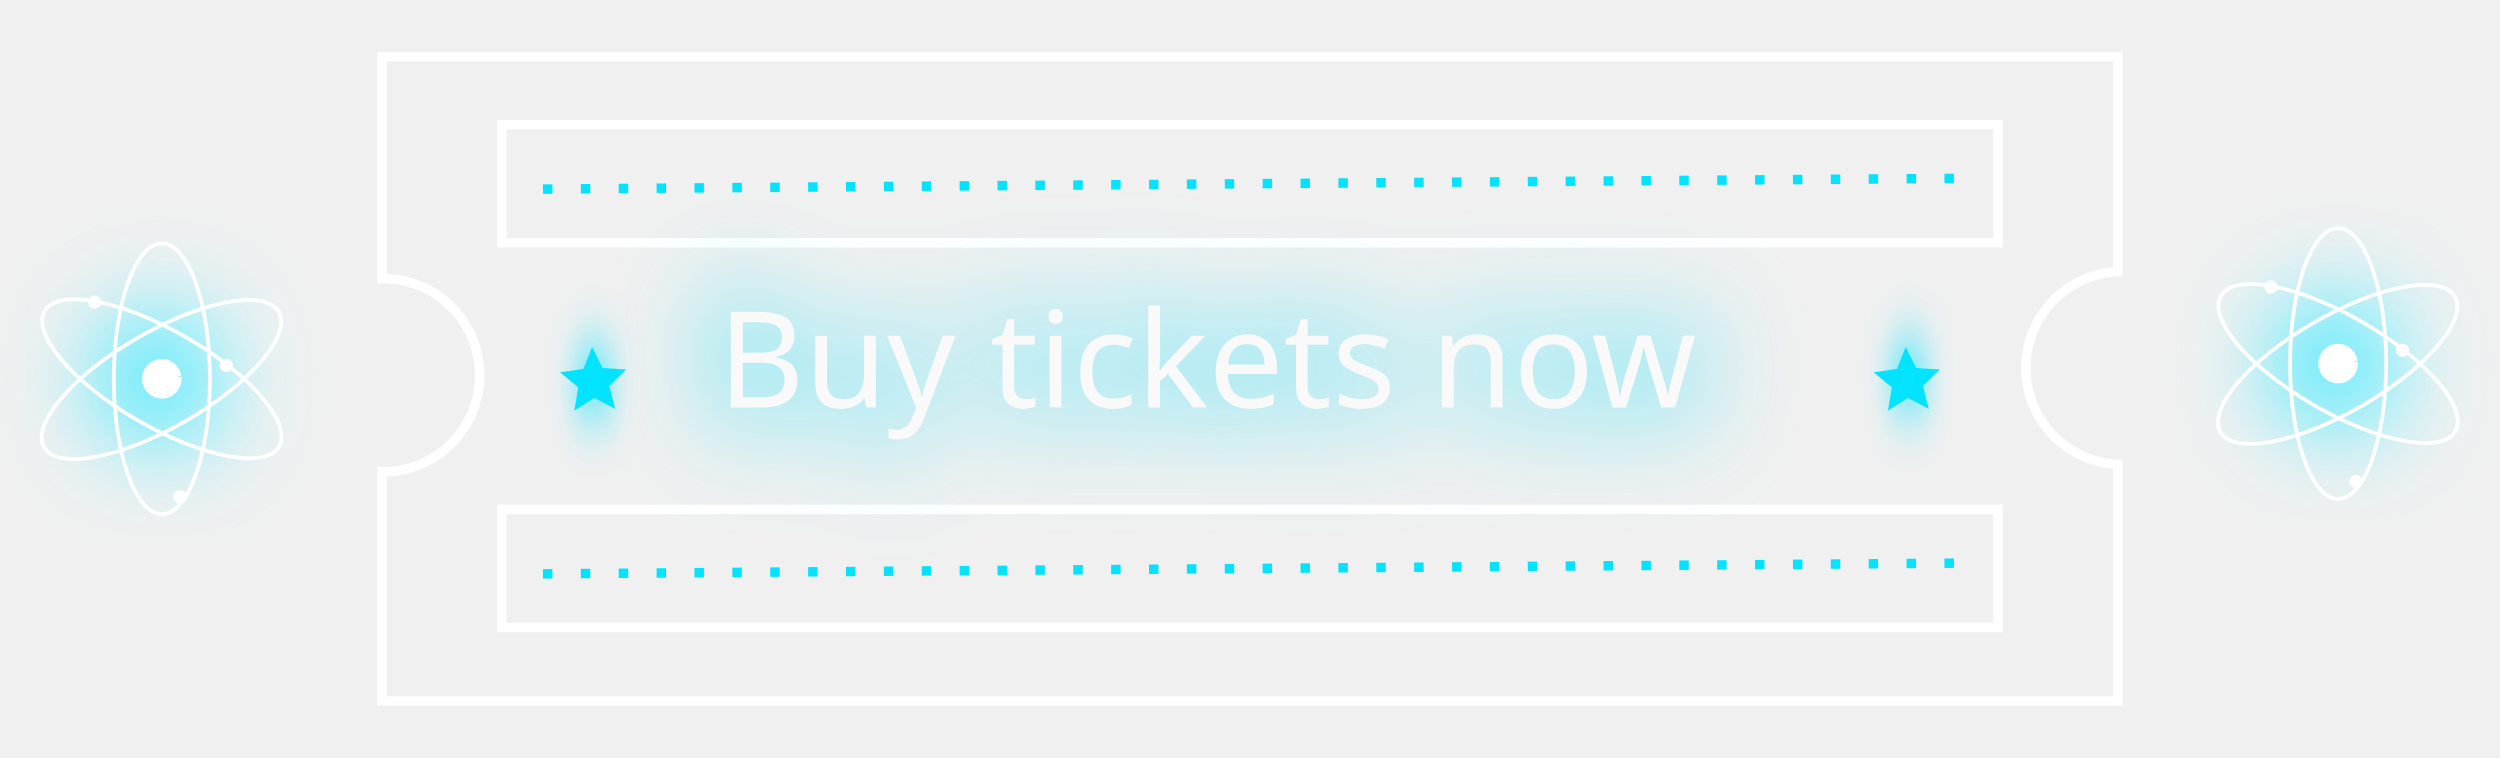
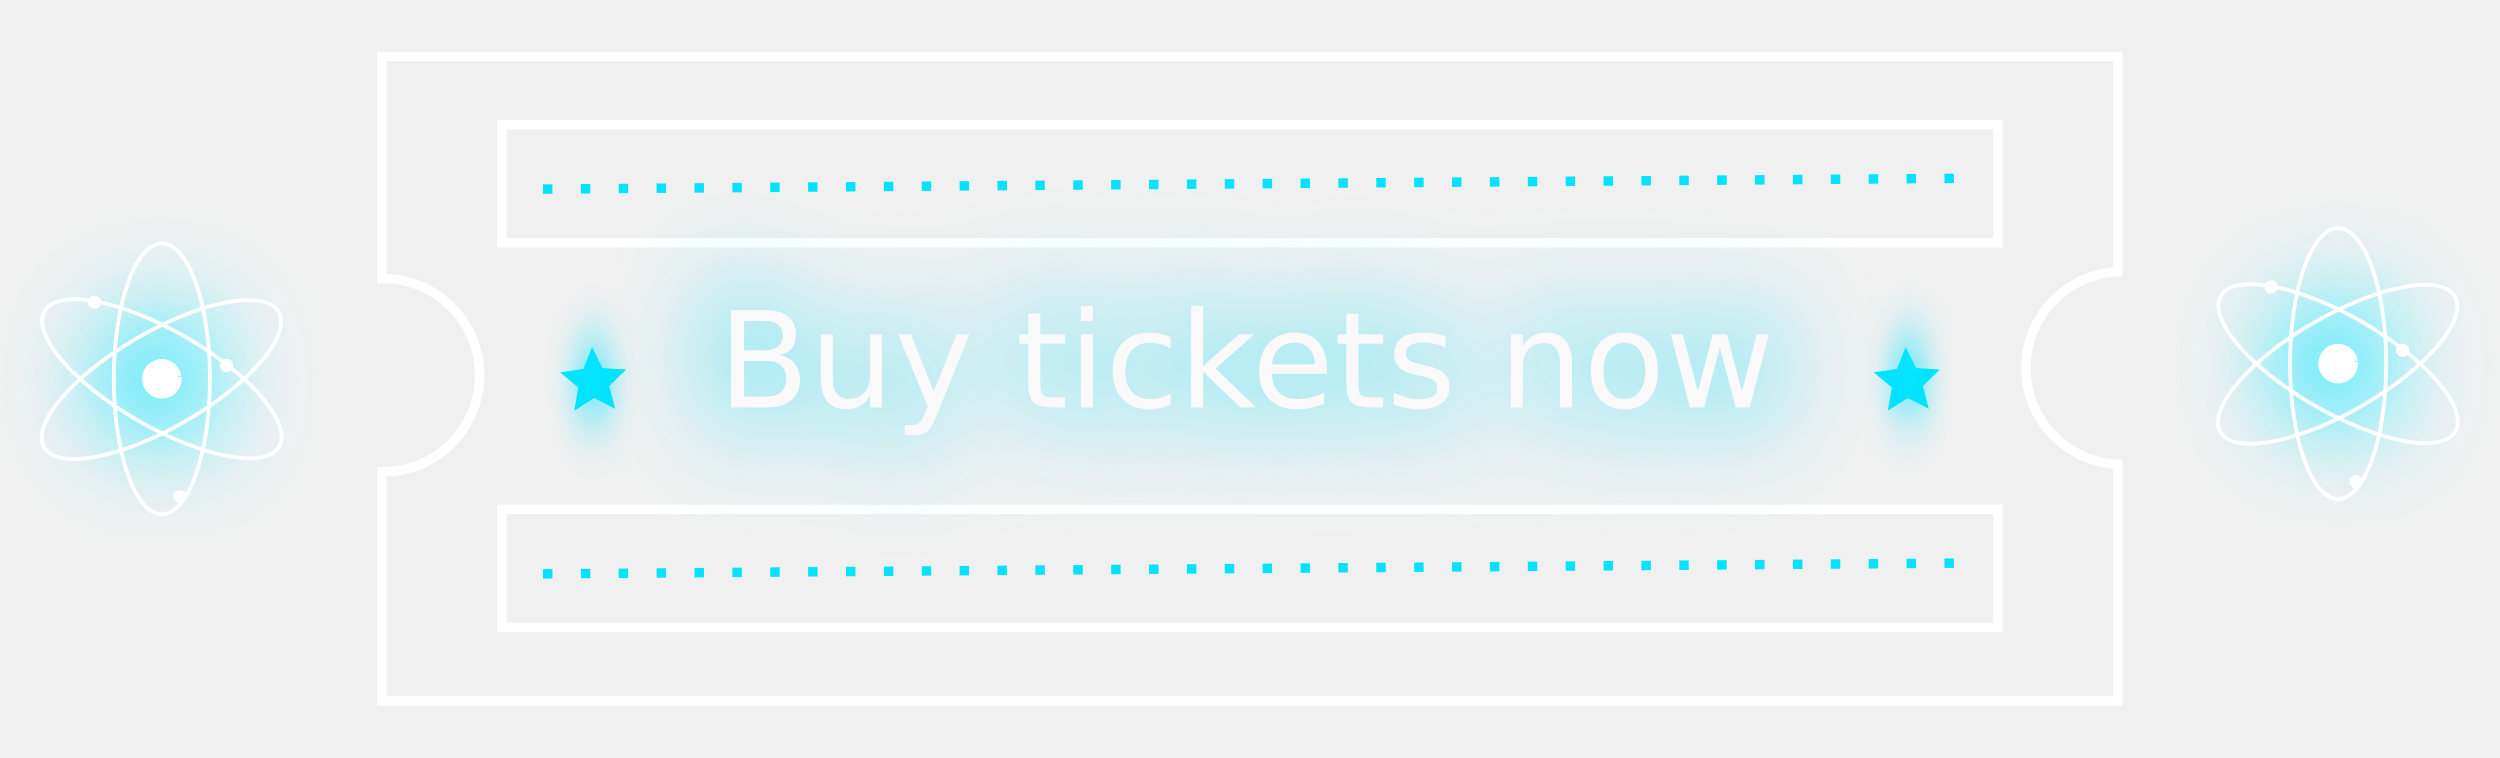
- <svg xmlns="http://www.w3.org/2000/svg" id="svg8" version="1.1" viewBox="0 0 132 40" height="40mm" width="132mm">
+ <svg xmlns="http://www.w3.org/2000/svg" width="132mm" height="40mm" viewBox="0 0 132 40" version="1.1" id="svg8">
  <defs id="defs2">
-     <filter height="2.875" y="-0.937" width="2.808" x="-0.904" id="filter1771" style="color-interpolation-filters:sRGB">
-       <feGaussianBlur id="feGaussianBlur1773" stdDeviation="1.314" />
+     <filter style="color-interpolation-filters:sRGB" id="filter1771" x="-0.904" width="2.808" y="-0.937" height="2.875">
+       <feGaussianBlur stdDeviation="1.314" id="feGaussianBlur1773" />
    </filter>
-     <filter height="2.875" y="-0.937" width="2.808" x="-0.904" id="filter1771-3" style="color-interpolation-filters:sRGB">
-       <feGaussianBlur id="feGaussianBlur1773-9" stdDeviation="1.314" />
+     <filter style="color-interpolation-filters:sRGB" id="filter1771-3" x="-0.904" width="2.808" y="-0.937" height="2.875">
+       <feGaussianBlur stdDeviation="1.314" id="feGaussianBlur1773-9" />
    </filter>
-     <filter height="2.795" y="-0.898" width="2.795" x="-0.898" id="filter2189" style="color-interpolation-filters:sRGB">
-       <feGaussianBlur id="feGaussianBlur2191" stdDeviation="2.605" />
+     <filter style="color-interpolation-filters:sRGB" id="filter2189" x="-0.898" width="2.795" y="-0.898" height="2.795">
+       <feGaussianBlur stdDeviation="2.605" id="feGaussianBlur2191" />
    </filter>
-     <filter height="2.795" y="-0.898" width="2.795" x="-0.898" id="filter2189-2" style="color-interpolation-filters:sRGB">
-       <feGaussianBlur id="feGaussianBlur2191-99" stdDeviation="2.605" />
+     <filter style="color-interpolation-filters:sRGB" id="filter2189-2" x="-0.898" width="2.795" y="-0.898" height="2.795">
+       <feGaussianBlur stdDeviation="2.605" id="feGaussianBlur2191-99" />
    </filter>
-     <filter height="2.612" y="-0.806" width="1.201" x="-0.1" id="filter2415" style="color-interpolation-filters:sRGB">
-       <feGaussianBlur id="feGaussianBlur2417" stdDeviation="2.555" />
+     <filter style="color-interpolation-filters:sRGB" id="filter2415" x="-0.1" width="1.201" y="-0.806" height="2.612">
+       <feGaussianBlur stdDeviation="2.555" id="feGaussianBlur2417" />
    </filter>
  </defs>
-   <g transform="translate(0,-257)" style="display:inline" id="layer1">
-     <g id="g2486">
-       <g id="g2442">
-         <path d="m 126.935,276.198 a 3.483,3.483 0 0 1 -3.258,3.475 3.483,3.483 0 0 1 -3.678,-3.027 3.483,3.483 0 0 1 2.784,-3.866 3.483,3.483 0 0 1 4.037,2.529 l -3.367,0.889 z" id="path1007-9-9" style="display:inline;opacity:1;fill:#03e3ff;fill-opacity:1;stroke:#ffffff;stroke-width:0.737;stroke-miterlimit:4;stroke-dasharray:none;stroke-dashoffset:0;stroke-opacity:1;filter:url(#filter2189)" />
-         <ellipse cx="123.453" cy="276.198" rx="2.539" ry="7.149" id="path984-1" style="opacity:1;fill:none;fill-opacity:1;stroke:#ffffff;stroke-width:0.2;stroke-miterlimit:4;stroke-dasharray:none;stroke-dashoffset:0;stroke-opacity:1" />
-         <ellipse transform="rotate(120)" cx="177.468" cy="-245.012" rx="2.539" ry="7.149" id="path984-3-9" style="display:inline;opacity:1;fill:none;fill-opacity:1;stroke:#ffffff;stroke-width:0.2;stroke-miterlimit:4;stroke-dasharray:none;stroke-dashoffset:0;stroke-opacity:1" />
-         <ellipse transform="rotate(60)" cx="300.944" cy="31.227" rx="2.539" ry="7.149" id="path984-7-0" style="display:inline;opacity:1;fill:none;fill-opacity:1;stroke:#ffffff;stroke-width:0.2;stroke-miterlimit:4;stroke-dasharray:none;stroke-dashoffset:0;stroke-opacity:1" />
-         <path d="m 124.397,276.198 a 0.945,0.945 0 0 1 -0.884,0.943 0.945,0.945 0 0 1 -0.998,-0.821 0.945,0.945 0 0 1 0.755,-1.049 0.945,0.945 0 0 1 1.095,0.686 l -0.914,0.241 z" id="path1007-9" style="opacity:1;fill:#ffffff;fill-opacity:1;stroke:#ffffff;stroke-width:0.2;stroke-miterlimit:4;stroke-dasharray:none;stroke-dashoffset:0;stroke-opacity:1" />
-         <path d="m 124.659,282.429 a 0.251,0.251 0 0 1 -0.234,0.25 0.251,0.251 0 0 1 -0.265,-0.218 0.251,0.251 0 0 1 0.2,-0.278 0.251,0.251 0 0 1 0.29,0.182 l -0.242,0.064 z" id="path1009-88" style="opacity:1;fill:#ffffff;fill-opacity:1;stroke:#ffffff;stroke-width:0.2;stroke-miterlimit:4;stroke-dasharray:none;stroke-dashoffset:0;stroke-opacity:1" />
-         <path d="m 127.107,275.496 a 0.251,0.251 0 0 1 -0.234,0.25 0.251,0.251 0 0 1 -0.265,-0.218 0.251,0.251 0 0 1 0.2,-0.278 0.251,0.251 0 0 1 0.29,0.182 l -0.242,0.064 z" id="path1009-8-5" style="display:inline;opacity:1;fill:#ffffff;fill-opacity:1;stroke:#ffffff;stroke-width:0.2;stroke-miterlimit:4;stroke-dasharray:none;stroke-dashoffset:0;stroke-opacity:1" />
+   <g id="g1582">
+     <g id="g1505">
+       <path d="m 126.935,19.198 a 3.483,3.483 0 0 1 -3.258,3.475 3.483,3.483 0 0 1 -3.678,-3.027 3.483,3.483 0 0 1 2.784,-3.866 3.483,3.483 0 0 1 4.037,2.529 l -3.367,0.889 z" id="path1007-9-9" style="display:inline;opacity:1;fill:#03e3ff;fill-opacity:1;stroke:#ffffff;stroke-width:0.737;stroke-miterlimit:4;stroke-dasharray:none;stroke-dashoffset:0;stroke-opacity:1;filter:url(#filter2189)" />
+       <ellipse cx="123.453" cy="19.198" rx="2.539" ry="7.149" id="path984-1" style="opacity:1;fill:none;fill-opacity:1;stroke:#ffffff;stroke-width:0.2;stroke-miterlimit:4;stroke-dasharray:none;stroke-dashoffset:0;stroke-opacity:1" />
+       <ellipse transform="rotate(120)" cx="-45.1" cy="-116.512" rx="2.539" ry="7.149" id="path984-3-9" style="display:inline;opacity:1;fill:none;fill-opacity:1;stroke:#ffffff;stroke-width:0.2;stroke-miterlimit:4;stroke-dasharray:none;stroke-dashoffset:0;stroke-opacity:1" />
+       <ellipse transform="rotate(60)" cx="78.376" cy="-97.273" rx="2.539" ry="7.149" id="path984-7-0" style="display:inline;opacity:1;fill:none;fill-opacity:1;stroke:#ffffff;stroke-width:0.2;stroke-miterlimit:4;stroke-dasharray:none;stroke-dashoffset:0;stroke-opacity:1" />
+       <path d="m 124.397,19.198 a 0.945,0.945 0 0 1 -0.884,0.943 0.945,0.945 0 0 1 -0.998,-0.821 0.945,0.945 0 0 1 0.755,-1.049 0.945,0.945 0 0 1 1.095,0.686 l -0.914,0.241 z" id="path1007-9" style="opacity:1;fill:#ffffff;fill-opacity:1;stroke:#ffffff;stroke-width:0.2;stroke-miterlimit:4;stroke-dasharray:none;stroke-dashoffset:0;stroke-opacity:1" />
+       <path d="m 124.659,25.429 a 0.251,0.251 0 0 1 -0.234,0.25 0.251,0.251 0 0 1 -0.265,-0.218 0.251,0.251 0 0 1 0.2,-0.278 0.251,0.251 0 0 1 0.29,0.182 l -0.242,0.064 z" id="path1009-88" style="opacity:1;fill:#ffffff;fill-opacity:1;stroke:#ffffff;stroke-width:0.2;stroke-miterlimit:4;stroke-dasharray:none;stroke-dashoffset:0;stroke-opacity:1" />
+       <path d="m 127.107,18.496 a 0.251,0.251 0 0 1 -0.234,0.25 0.251,0.251 0 0 1 -0.265,-0.218 0.251,0.251 0 0 1 0.2,-0.278 0.251,0.251 0 0 1 0.29,0.182 l -0.242,0.064 z" id="path1009-8-5" style="display:inline;opacity:1;fill:#ffffff;fill-opacity:1;stroke:#ffffff;stroke-width:0.2;stroke-miterlimit:4;stroke-dasharray:none;stroke-dashoffset:0;stroke-opacity:1" />
+       <path d="m 120.158,15.156 a 0.251,0.251 0 0 1 -0.234,0.25 0.251,0.251 0 0 1 -0.265,-0.218 0.251,0.251 0 0 1 0.2,-0.278 0.251,0.251 0 0 1 0.29,0.182 l -0.242,0.064 z" id="path1009-7-8" style="display:inline;opacity:1;fill:#ffffff;fill-opacity:1;stroke:#ffffff;stroke-width:0.2;stroke-miterlimit:4;stroke-dasharray:none;stroke-dashoffset:0;stroke-opacity:1" />
+     </g>
+     <g id="g1495">
+       <rect y="6.582" x="26.495" height="6.237" width="78.997" id="rect840" style="opacity:1;fill:none;fill-opacity:0.32;stroke:#ffffff;stroke-width:0.5;stroke-miterlimit:4;stroke-dasharray:none;stroke-opacity:1" />
+       <path id="rect838" d="m 20.165,2.991 v 11.719 a 5.103,5.103 0 0 1 0.056,-0.002 5.103,5.103 0 0 1 5.103,5.103 5.103,5.103 0 0 1 -5.103,5.103 5.103,5.103 0 0 1 -0.056,-0.003 V 37.009 H 111.824 V 24.523 a 5.103,5.103 0 0 1 -4.857,-5.09 5.103,5.103 0 0 1 4.857,-5.094 V 2.991 Z" style="opacity:1;fill:none;fill-opacity:0.32;stroke:#ffffff;stroke-width:0.5;stroke-miterlimit:4;stroke-dasharray:none;stroke-opacity:1" />
+       <rect y="26.898" x="26.495" height="6.237" width="78.997" id="rect840-9" style="display:inline;opacity:1;fill:none;fill-opacity:0.32;stroke:#ffffff;stroke-width:0.5;stroke-miterlimit:4;stroke-dasharray:none;stroke-opacity:1" />
+       <path id="path948" d="M 28.669,30.3 103.319,29.733" style="fill:none;fill-rule:evenodd;stroke:#03e3ff;stroke-width:0.5;stroke-linecap:butt;stroke-linejoin:miter;stroke-miterlimit:4;stroke-dasharray:0.5, 1.5;stroke-dashoffset:0;stroke-opacity:1" />
+       <path id="path948-9" d="M 28.669,9.984 103.319,9.417" style="display:inline;fill:none;fill-rule:evenodd;stroke:#03e3ff;stroke-width:0.5;stroke-linecap:butt;stroke-linejoin:miter;stroke-miterlimit:4;stroke-dasharray:0.5, 1.5;stroke-dashoffset:0;stroke-opacity:1" />
+       <g id="text859-3" style="font-style:normal;font-weight:normal;font-size:11.796px;line-height:7.373px;font-family:sans-serif;letter-spacing:0px;word-spacing:0px;display:inline;fill:#03e2ff;fill-opacity:1;stroke:none;stroke-width:0.295px;stroke-linecap:butt;stroke-linejoin:miter;stroke-opacity:1;filter:url(#filter2415)" transform="matrix(0.9321755,0,0,1.072759,-1.3575409e-6,-257)" aria-label="Buy tickets now">
+         <path id="path1431" style="font-style:normal;font-variant:normal;font-weight:normal;font-stretch:normal;font-size:7.864px;font-family:sans-serif;-inkscape-font-specification:'sans-serif, Normal';font-variant-ligatures:normal;font-variant-caps:normal;font-variant-numeric:normal;font-feature-settings:normal;text-align:start;writing-mode:lr-tb;text-anchor:start;fill:#03e2ff;fill-opacity:1;stroke-width:0.295px" d="m 41.028,257.239 v 2.1 h 1.244 q 0.626,0 0.925,-0.257 0.303,-0.261 0.303,-0.795 0,-0.538 -0.303,-0.791 -0.3,-0.257 -0.925,-0.257 z m 0,-2.358 v 1.728 h 1.148 q 0.568,0 0.845,-0.211 0.28,-0.215 0.28,-0.653 0,-0.434 -0.28,-0.649 -0.276,-0.215 -0.845,-0.215 z m -0.776,-0.637 h 1.981 q 0.887,0 1.367,0.369 0.48,0.369 0.48,1.048 0,0.526 -0.246,0.837 -0.246,0.311 -0.722,0.388 0.572,0.123 0.887,0.515 0.319,0.388 0.319,0.972 0,0.768 -0.522,1.187 -0.522,0.419 -1.486,0.419 h -2.058 z" />
+         <path id="path1433" style="font-style:normal;font-variant:normal;font-weight:normal;font-stretch:normal;font-size:7.864px;font-family:sans-serif;-inkscape-font-specification:'sans-serif, Normal';font-variant-ligatures:normal;font-variant-caps:normal;font-variant-numeric:normal;font-feature-settings:normal;text-align:start;writing-mode:lr-tb;text-anchor:start;fill:#03e2ff;fill-opacity:1;stroke-width:0.295px" d="m 45.54,258.28 v -2.603 h 0.707 v 2.577 q 0,0.611 0.238,0.918 0.238,0.303 0.714,0.303 0.572,0 0.902,-0.365 0.334,-0.365 0.334,-0.995 v -2.438 h 0.707 v 4.301 h -0.707 v -0.66 q -0.257,0.392 -0.599,0.584 -0.338,0.188 -0.787,0.188 -0.741,0 -1.125,-0.461 -0.384,-0.461 -0.384,-1.348 z m 1.778,-2.707 z" />
+         <path id="path1435" style="font-style:normal;font-variant:normal;font-weight:normal;font-stretch:normal;font-size:7.864px;font-family:sans-serif;-inkscape-font-specification:'sans-serif, Normal';font-variant-ligatures:normal;font-variant-caps:normal;font-variant-numeric:normal;font-feature-settings:normal;text-align:start;writing-mode:lr-tb;text-anchor:start;fill:#03e2ff;fill-opacity:1;stroke-width:0.295px" d="m 52.395,260.376 q -0.3,0.768 -0.584,1.002 -0.284,0.234 -0.76,0.234 H 50.486 v -0.591 h 0.415 q 0.292,0 0.453,-0.138 0.161,-0.138 0.357,-0.653 l 0.127,-0.323 -1.739,-4.232 h 0.749 l 1.344,3.364 1.344,-3.364 h 0.749 z" />
+         <path id="path1437" style="font-style:normal;font-variant:normal;font-weight:normal;font-stretch:normal;font-size:7.864px;font-family:sans-serif;-inkscape-font-specification:'sans-serif, Normal';font-variant-ligatures:normal;font-variant-caps:normal;font-variant-numeric:normal;font-feature-settings:normal;text-align:start;writing-mode:lr-tb;text-anchor:start;fill:#03e2ff;fill-opacity:1;stroke-width:0.295px" d="m 58.462,254.455 v 1.221 h 1.455 v 0.549 h -1.455 v 2.335 q 0,0.526 0.142,0.676 0.146,0.15 0.588,0.15 h 0.726 v 0.591 h -0.726 q -0.818,0 -1.129,-0.303 -0.311,-0.307 -0.311,-1.114 v -2.335 h -0.518 v -0.549 h 0.518 v -1.221 z" />
+         <path id="path1439" style="font-style:normal;font-variant:normal;font-weight:normal;font-stretch:normal;font-size:7.864px;font-family:sans-serif;-inkscape-font-specification:'sans-serif, Normal';font-variant-ligatures:normal;font-variant-caps:normal;font-variant-numeric:normal;font-feature-settings:normal;text-align:start;writing-mode:lr-tb;text-anchor:start;fill:#03e2ff;fill-opacity:1;stroke-width:0.295px" d="m 60.85,255.676 h 0.707 v 4.301 h -0.707 z m 0,-1.674 h 0.707 v 0.895 h -0.707 z" />
+         <path id="path1441" style="font-style:normal;font-variant:normal;font-weight:normal;font-stretch:normal;font-size:7.864px;font-family:sans-serif;-inkscape-font-specification:'sans-serif, Normal';font-variant-ligatures:normal;font-variant-caps:normal;font-variant-numeric:normal;font-feature-settings:normal;text-align:start;writing-mode:lr-tb;text-anchor:start;fill:#03e2ff;fill-opacity:1;stroke-width:0.295px" d="m 66.126,255.841 v 0.66 q -0.3,-0.165 -0.603,-0.246 -0.3,-0.085 -0.607,-0.085 -0.687,0 -1.068,0.438 -0.38,0.434 -0.38,1.221 0,0.787 0.38,1.225 0.38,0.434 1.068,0.434 0.307,0 0.607,-0.081 0.303,-0.085 0.603,-0.25 v 0.653 q -0.296,0.138 -0.614,0.207 -0.315,0.069 -0.672,0.069 -0.972,0 -1.544,-0.611 -0.572,-0.611 -0.572,-1.647 0,-1.052 0.576,-1.655 0.58,-0.603 1.586,-0.603 0.326,0 0.637,0.069 0.311,0.065 0.603,0.2 z" />
+         <path id="path1443" style="font-style:normal;font-variant:normal;font-weight:normal;font-stretch:normal;font-size:7.864px;font-family:sans-serif;-inkscape-font-specification:'sans-serif, Normal';font-variant-ligatures:normal;font-variant-caps:normal;font-variant-numeric:normal;font-feature-settings:normal;text-align:start;writing-mode:lr-tb;text-anchor:start;fill:#03e2ff;fill-opacity:1;stroke-width:0.295px" d="m 67.336,254.002 h 0.71 v 3.529 l 2.108,-1.855 h 0.902 l -2.281,2.012 2.377,2.289 h -0.922 l -2.185,-2.1 v 2.1 h -0.71 z" />
+         <path id="path1445" style="font-style:normal;font-variant:normal;font-weight:normal;font-stretch:normal;font-size:7.864px;font-family:sans-serif;-inkscape-font-specification:'sans-serif, Normal';font-variant-ligatures:normal;font-variant-caps:normal;font-variant-numeric:normal;font-feature-settings:normal;text-align:start;writing-mode:lr-tb;text-anchor:start;fill:#03e2ff;fill-opacity:1;stroke-width:0.295px" d="m 75.327,257.65 v 0.346 h -3.249 q 0.046,0.73 0.438,1.114 0.396,0.38 1.098,0.38 0.407,0 0.787,-0.1 0.384,-0.1 0.76,-0.3 v 0.668 q -0.38,0.161 -0.78,0.246 -0.399,0.085 -0.81,0.085 -1.029,0 -1.632,-0.599 -0.599,-0.599 -0.599,-1.62 0,-1.056 0.568,-1.674 0.572,-0.622 1.54,-0.622 0.868,0 1.371,0.561 0.507,0.557 0.507,1.517 z m -0.707,-0.207 q -0.008,-0.58 -0.326,-0.925 -0.315,-0.346 -0.837,-0.346 -0.591,0 -0.948,0.334 -0.353,0.334 -0.407,0.941 z" />
+         <path id="path1447" style="font-style:normal;font-variant:normal;font-weight:normal;font-stretch:normal;font-size:7.864px;font-family:sans-serif;-inkscape-font-specification:'sans-serif, Normal';font-variant-ligatures:normal;font-variant-caps:normal;font-variant-numeric:normal;font-feature-settings:normal;text-align:start;writing-mode:lr-tb;text-anchor:start;fill:#03e2ff;fill-opacity:1;stroke-width:0.295px" d="m 77.185,254.455 v 1.221 h 1.455 v 0.549 h -1.455 v 2.335 q 0,0.526 0.142,0.676 0.146,0.15 0.588,0.15 h 0.726 v 0.591 h -0.726 q -0.818,0 -1.129,-0.303 -0.311,-0.307 -0.311,-1.114 v -2.335 h -0.518 v -0.549 h 0.518 v -1.221 z" />
+         <path id="path1449" style="font-style:normal;font-variant:normal;font-weight:normal;font-stretch:normal;font-size:7.864px;font-family:sans-serif;-inkscape-font-specification:'sans-serif, Normal';font-variant-ligatures:normal;font-variant-caps:normal;font-variant-numeric:normal;font-feature-settings:normal;text-align:start;writing-mode:lr-tb;text-anchor:start;fill:#03e2ff;fill-opacity:1;stroke-width:0.295px" d="m 82.316,255.803 v 0.668 q -0.3,-0.154 -0.622,-0.23 -0.323,-0.077 -0.668,-0.077 -0.526,0 -0.791,0.161 -0.261,0.161 -0.261,0.484 0,0.246 0.188,0.388 0.188,0.138 0.756,0.265 l 0.242,0.054 q 0.753,0.161 1.068,0.457 0.319,0.292 0.319,0.818 0,0.599 -0.476,0.948 -0.472,0.349 -1.302,0.349 -0.346,0 -0.722,-0.069 -0.372,-0.065 -0.787,-0.2 v -0.73 q 0.392,0.204 0.772,0.307 0.38,0.1 0.753,0.1 0.499,0 0.768,-0.169 0.269,-0.173 0.269,-0.484 0,-0.288 -0.196,-0.442 -0.192,-0.154 -0.849,-0.296 l -0.246,-0.058 q -0.657,-0.138 -0.948,-0.422 -0.292,-0.288 -0.292,-0.787 0,-0.607 0.43,-0.937 0.43,-0.33 1.221,-0.33 0.392,0 0.737,0.058 0.346,0.058 0.637,0.173 z" />
+         <path id="path1451" style="font-style:normal;font-variant:normal;font-weight:normal;font-stretch:normal;font-size:7.864px;font-family:sans-serif;-inkscape-font-specification:'sans-serif, Normal';font-variant-ligatures:normal;font-variant-caps:normal;font-variant-numeric:normal;font-feature-settings:normal;text-align:start;writing-mode:lr-tb;text-anchor:start;fill:#03e2ff;fill-opacity:1;stroke-width:0.295px" d="m 89.754,257.381 v 2.596 h -0.707 v -2.573 q 0,-0.611 -0.238,-0.914 -0.238,-0.303 -0.714,-0.303 -0.572,0 -0.902,0.365 -0.33,0.365 -0.33,0.995 v 2.431 h -0.71 v -4.301 h 0.71 v 0.668 q 0.253,-0.388 0.595,-0.58 0.346,-0.192 0.795,-0.192 0.741,0 1.121,0.461 0.38,0.457 0.38,1.348 z" />
+         <path id="path1453" style="font-style:normal;font-variant:normal;font-weight:normal;font-stretch:normal;font-size:7.864px;font-family:sans-serif;-inkscape-font-specification:'sans-serif, Normal';font-variant-ligatures:normal;font-variant-caps:normal;font-variant-numeric:normal;font-feature-settings:normal;text-align:start;writing-mode:lr-tb;text-anchor:start;fill:#03e2ff;fill-opacity:1;stroke-width:0.295px" d="m 92.837,256.172 q -0.568,0 -0.899,0.445 -0.33,0.442 -0.33,1.213 0,0.772 0.326,1.217 0.33,0.442 0.902,0.442 0.564,0 0.895,-0.445 0.33,-0.445 0.33,-1.213 0,-0.764 -0.33,-1.21 -0.33,-0.449 -0.895,-0.449 z m 0,-0.599 q 0.922,0 1.448,0.599 0.526,0.599 0.526,1.659 0,1.056 -0.526,1.659 -0.526,0.599 -1.448,0.599 -0.925,0 -1.452,-0.599 -0.522,-0.603 -0.522,-1.659 0,-1.06 0.522,-1.659 0.526,-0.599 1.452,-0.599 z" />
+         <path id="path1455" style="font-style:normal;font-variant:normal;font-weight:normal;font-stretch:normal;font-size:7.864px;font-family:sans-serif;-inkscape-font-specification:'sans-serif, Normal';font-variant-ligatures:normal;font-variant-caps:normal;font-variant-numeric:normal;font-feature-settings:normal;text-align:start;writing-mode:lr-tb;text-anchor:start;fill:#03e2ff;fill-opacity:1;stroke-width:0.295px" d="m 95.567,255.676 h 0.707 l 0.883,3.356 0.879,-3.356 h 0.833 l 0.883,3.356 0.879,-3.356 h 0.707 l -1.125,4.301 h -0.833 l -0.925,-3.525 -0.929,3.525 h -0.833 z" />
      </g>
-       <g id="g2433">
-         <path d="m 120.158,272.156 a 0.251,0.251 0 0 1 -0.234,0.25 0.251,0.251 0 0 1 -0.265,-0.218 0.251,0.251 0 0 1 0.2,-0.278 0.251,0.251 0 0 1 0.29,0.182 l -0.242,0.064 z" id="path1009-7-8" style="display:inline;opacity:1;fill:#ffffff;fill-opacity:1;stroke:#ffffff;stroke-width:0.2;stroke-miterlimit:4;stroke-dasharray:none;stroke-dashoffset:0;stroke-opacity:1" />
-         <rect y="263.582" x="26.495" height="6.237" width="78.997" id="rect840" style="opacity:1;fill:none;fill-opacity:0.32;stroke:#ffffff;stroke-width:0.5;stroke-miterlimit:4;stroke-dasharray:none;stroke-opacity:1" />
-         <path id="rect838" d="m 20.165,259.991 v 11.719 a 5.103,5.103 0 0 1 0.056,-0.002 5.103,5.103 0 0 1 5.103,5.103 5.103,5.103 0 0 1 -5.103,5.103 5.103,5.103 0 0 1 -0.056,-0.003 v 12.098 h 91.659 v -12.486 a 5.103,5.103 0 0 1 -4.857,-5.09 5.103,5.103 0 0 1 4.857,-5.094 v -11.348 z" style="opacity:1;fill:none;fill-opacity:0.32;stroke:#ffffff;stroke-width:0.5;stroke-miterlimit:4;stroke-dasharray:none;stroke-opacity:1" />
-         <rect y="283.898" x="26.495" height="6.237" width="78.997" id="rect840-9" style="display:inline;opacity:1;fill:none;fill-opacity:0.32;stroke:#ffffff;stroke-width:0.5;stroke-miterlimit:4;stroke-dasharray:none;stroke-opacity:1" />
-         <path id="path948" d="m 28.669,287.3 74.65,-0.567" style="fill:none;fill-rule:evenodd;stroke:#03e3ff;stroke-width:0.5;stroke-linecap:butt;stroke-linejoin:miter;stroke-miterlimit:4;stroke-dasharray:0.5, 1.5;stroke-dashoffset:0;stroke-opacity:1" />
-         <path id="path948-9" d="m 28.669,266.984 74.65,-0.567" style="display:inline;fill:none;fill-rule:evenodd;stroke:#03e3ff;stroke-width:0.5;stroke-linecap:butt;stroke-linejoin:miter;stroke-miterlimit:4;stroke-dasharray:0.5, 1.5;stroke-dashoffset:0;stroke-opacity:1" />
-         <text transform="matrix(0.9321755,0,0,1.072759,-1.3575409e-6,-4.713612e-6)" id="text859-3" y="259.977" x="39.481" style="font-style:normal;font-weight:normal;font-size:11.796px;line-height:7.373px;font-family:sans-serif;letter-spacing:0px;word-spacing:0px;display:inline;fill:#03e2ff;fill-opacity:1;stroke:none;stroke-width:0.295px;stroke-linecap:butt;stroke-linejoin:miter;stroke-opacity:1;filter:url(#filter2415)" xml:space="preserve">
-           <tspan style="font-style:normal;font-variant:normal;font-weight:normal;font-stretch:normal;font-size:7.864px;font-family:sans-serif;-inkscape-font-specification:'sans-serif, Normal';font-variant-ligatures:normal;font-variant-caps:normal;font-variant-numeric:normal;font-feature-settings:normal;text-align:start;writing-mode:lr-tb;text-anchor:start;fill:#03e2ff;fill-opacity:1;stroke-width:0.295px" y="259.977" x="39.481" id="tspan857-4">Buy tickets now</tspan>
-         </text>
-         <text id="text859" y="278.512" x="37.899" style="font-style:normal;font-weight:normal;font-size:10.583px;line-height:6.615px;font-family:sans-serif;letter-spacing:0px;word-spacing:0px;fill:#000000;fill-opacity:1;stroke:none;stroke-width:0.265px;stroke-linecap:butt;stroke-linejoin:miter;stroke-opacity:1" xml:space="preserve">
-           <tspan style="font-style:normal;font-variant:normal;font-weight:normal;font-stretch:normal;font-size:7.056px;font-family:sans-serif;-inkscape-font-specification:'sans-serif, Normal';font-variant-ligatures:normal;font-variant-caps:normal;font-variant-numeric:normal;font-feature-settings:normal;text-align:start;writing-mode:lr-tb;text-anchor:start;fill:#f9f9f9;fill-opacity:1;stroke-width:0.265px" y="278.512" x="37.899" id="tspan857">Buy tickets now</tspan>
-         </text>
-         <path transform="rotate(27.67336,-56.69477,178.0896)" d="m 68.956,225.677 -1.246,0.003 -0.621,1.08 -0.388,-1.184 -1.219,-0.257 1.006,-0.735 -0.133,-1.239 1.01,0.73 1.137,-0.509 -0.382,1.186 z" id="path910" style="display:inline;opacity:1;fill:#03e3ff;fill-opacity:1;stroke:none;stroke-width:0.5;stroke-miterlimit:4;stroke-dasharray:none;stroke-opacity:1" />
-         <path transform="rotate(27.67336,-56.69477,178.0896)" d="m 68.956,225.677 -1.246,0.003 -0.621,1.08 -0.388,-1.184 -1.219,-0.257 1.006,-0.735 -0.133,-1.239 1.01,0.73 1.137,-0.509 -0.382,1.186 z" id="path910-0" style="display:inline;opacity:1;fill:#03e3ff;fill-opacity:1;stroke:none;stroke-width:0.5;stroke-miterlimit:4;stroke-dasharray:none;stroke-opacity:1;filter:url(#filter1771)" />
-         <path transform="rotate(27.67336,-22.01545,318.8893)" d="m 68.956,225.677 -1.246,0.003 -0.621,1.08 -0.388,-1.184 -1.219,-0.257 1.006,-0.735 -0.133,-1.239 1.01,0.73 1.137,-0.509 -0.382,1.186 z" id="path910-7" style="display:inline;opacity:1;fill:#03e3ff;fill-opacity:1;stroke:none;stroke-width:0.5;stroke-miterlimit:4;stroke-dasharray:none;stroke-opacity:1" />
-         <path transform="rotate(27.67336,-21.50589,318.9411)" d="m 68.956,225.677 -1.246,0.003 -0.621,1.08 -0.388,-1.184 -1.219,-0.257 1.006,-0.735 -0.133,-1.239 1.01,0.73 1.137,-0.509 -0.382,1.186 z" id="path910-0-1" style="display:inline;opacity:1;fill:#03e3ff;fill-opacity:1;stroke:none;stroke-width:0.5;stroke-miterlimit:4;stroke-dasharray:none;stroke-opacity:1;filter:url(#filter1771-3)" />
+       <g id="text859" style="font-style:normal;font-weight:normal;font-size:10.583px;line-height:6.615px;font-family:sans-serif;letter-spacing:0px;word-spacing:0px;fill:#000000;fill-opacity:1;stroke:none;stroke-width:0.265px;stroke-linecap:butt;stroke-linejoin:miter;stroke-opacity:1" aria-label="Buy tickets now">
+         <path id="path1404" style="font-style:normal;font-variant:normal;font-weight:normal;font-stretch:normal;font-size:7.056px;font-family:sans-serif;-inkscape-font-specification:'sans-serif, Normal';font-variant-ligatures:normal;font-variant-caps:normal;font-variant-numeric:normal;font-feature-settings:normal;text-align:start;writing-mode:lr-tb;text-anchor:start;fill:#f9f9f9;fill-opacity:1;stroke-width:0.265px" d="m 39.288,19.055 v 1.884 h 1.116 q 0.562,0 0.83,-0.231 0.272,-0.234 0.272,-0.713 0,-0.482 -0.272,-0.71 -0.269,-0.231 -0.83,-0.231 z m 0,-2.115 v 1.55 h 1.03 q 0.51,0 0.758,-0.189 0.251,-0.193 0.251,-0.586 0,-0.389 -0.251,-0.582 -0.248,-0.193 -0.758,-0.193 z m -0.696,-0.572 h 1.778 q 0.796,0 1.226,0.331 0.431,0.331 0.431,0.941 0,0.472 -0.22,0.751 -0.22,0.279 -0.648,0.348 0.513,0.11 0.796,0.462 0.286,0.348 0.286,0.872 0,0.689 -0.469,1.065 -0.469,0.376 -1.333,0.376 h -1.847 z" />
+         <path id="path1406" style="font-style:normal;font-variant:normal;font-weight:normal;font-stretch:normal;font-size:7.056px;font-family:sans-serif;-inkscape-font-specification:'sans-serif, Normal';font-variant-ligatures:normal;font-variant-caps:normal;font-variant-numeric:normal;font-feature-settings:normal;text-align:start;writing-mode:lr-tb;text-anchor:start;fill:#f9f9f9;fill-opacity:1;stroke-width:0.265px" d="m 43.336,19.989 v -2.336 h 0.634 v 2.312 q 0,0.548 0.214,0.823 0.214,0.272 0.641,0.272 0.513,0 0.81,-0.327 0.3,-0.327 0.3,-0.892 v -2.188 h 0.634 v 3.859 h -0.634 v -0.593 q -0.231,0.351 -0.537,0.524 -0.303,0.169 -0.706,0.169 -0.665,0 -1.009,-0.413 -0.345,-0.413 -0.345,-1.209 z m 1.595,-2.429 z" />
+         <path id="path1408" style="font-style:normal;font-variant:normal;font-weight:normal;font-stretch:normal;font-size:7.056px;font-family:sans-serif;-inkscape-font-specification:'sans-serif, Normal';font-variant-ligatures:normal;font-variant-caps:normal;font-variant-numeric:normal;font-feature-settings:normal;text-align:start;writing-mode:lr-tb;text-anchor:start;fill:#f9f9f9;fill-opacity:1;stroke-width:0.265px" d="m 49.485,21.87 q -0.269,0.689 -0.524,0.899 -0.255,0.21 -0.682,0.21 h -0.506 v -0.531 h 0.372 q 0.262,0 0.407,-0.124 0.145,-0.124 0.32,-0.586 l 0.114,-0.289 -1.561,-3.796 h 0.672 l 1.206,3.018 1.206,-3.018 h 0.672 z" />
+         <path id="path1410" style="font-style:normal;font-variant:normal;font-weight:normal;font-stretch:normal;font-size:7.056px;font-family:sans-serif;-inkscape-font-specification:'sans-serif, Normal';font-variant-ligatures:normal;font-variant-caps:normal;font-variant-numeric:normal;font-feature-settings:normal;text-align:start;writing-mode:lr-tb;text-anchor:start;fill:#f9f9f9;fill-opacity:1;stroke-width:0.265px" d="m 54.928,16.558 v 1.096 h 1.306 v 0.493 h -1.306 v 2.095 q 0,0.472 0.127,0.606 0.131,0.134 0.527,0.134 h 0.651 v 0.531 h -0.651 q -0.734,0 -1.013,-0.272 -0.279,-0.276 -0.279,-0.999 v -2.095 h -0.465 v -0.493 h 0.465 v -1.096 z" />
+         <path id="path1412" style="font-style:normal;font-variant:normal;font-weight:normal;font-stretch:normal;font-size:7.056px;font-family:sans-serif;-inkscape-font-specification:'sans-serif, Normal';font-variant-ligatures:normal;font-variant-caps:normal;font-variant-numeric:normal;font-feature-settings:normal;text-align:start;writing-mode:lr-tb;text-anchor:start;fill:#f9f9f9;fill-opacity:1;stroke-width:0.265px" d="m 57.071,17.653 h 0.634 v 3.859 h -0.634 z m 0,-1.502 h 0.634 v 0.803 h -0.634 z" />
+         <path id="path1414" style="font-style:normal;font-variant:normal;font-weight:normal;font-stretch:normal;font-size:7.056px;font-family:sans-serif;-inkscape-font-specification:'sans-serif, Normal';font-variant-ligatures:normal;font-variant-caps:normal;font-variant-numeric:normal;font-feature-settings:normal;text-align:start;writing-mode:lr-tb;text-anchor:start;fill:#f9f9f9;fill-opacity:1;stroke-width:0.265px" d="m 61.805,17.801 v 0.593 q -0.269,-0.148 -0.541,-0.22 -0.269,-0.076 -0.544,-0.076 -0.617,0 -0.958,0.393 -0.341,0.389 -0.341,1.096 0,0.706 0.341,1.099 0.341,0.389 0.958,0.389 0.276,0 0.544,-0.072 0.272,-0.076 0.541,-0.224 v 0.586 q -0.265,0.124 -0.551,0.186 -0.282,0.062 -0.603,0.062 -0.872,0 -1.385,-0.548 -0.513,-0.548 -0.513,-1.478 0,-0.944 0.517,-1.485 0.52,-0.541 1.423,-0.541 0.293,0 0.572,0.062 0.279,0.059 0.541,0.179 z" />
+         <path id="path1416" style="font-style:normal;font-variant:normal;font-weight:normal;font-stretch:normal;font-size:7.056px;font-family:sans-serif;-inkscape-font-specification:'sans-serif, Normal';font-variant-ligatures:normal;font-variant-caps:normal;font-variant-numeric:normal;font-feature-settings:normal;text-align:start;writing-mode:lr-tb;text-anchor:start;fill:#f9f9f9;fill-opacity:1;stroke-width:0.265px" d="m 62.89,16.151 h 0.637 v 3.166 l 1.891,-1.664 h 0.81 l -2.046,1.805 2.133,2.053 h -0.827 l -1.96,-1.884 v 1.884 h -0.637 z" />
+         <path id="path1418" style="font-style:normal;font-variant:normal;font-weight:normal;font-stretch:normal;font-size:7.056px;font-family:sans-serif;-inkscape-font-specification:'sans-serif, Normal';font-variant-ligatures:normal;font-variant-caps:normal;font-variant-numeric:normal;font-feature-settings:normal;text-align:start;writing-mode:lr-tb;text-anchor:start;fill:#f9f9f9;fill-opacity:1;stroke-width:0.265px" d="m 70.059,19.424 v 0.31 h -2.915 q 0.041,0.655 0.393,0.999 0.355,0.341 0.985,0.341 0.365,0 0.706,-0.09 0.345,-0.09 0.682,-0.269 v 0.599 q -0.341,0.145 -0.699,0.22 -0.358,0.076 -0.727,0.076 -0.923,0 -1.464,-0.537 -0.537,-0.537 -0.537,-1.454 0,-0.947 0.51,-1.502 0.513,-0.558 1.381,-0.558 0.779,0 1.23,0.503 0.455,0.5 0.455,1.361 z m -0.634,-0.186 q -0.007,-0.52 -0.293,-0.83 -0.282,-0.31 -0.751,-0.31 -0.531,0 -0.851,0.3 -0.317,0.3 -0.365,0.844 z" />
+         <path id="path1420" style="font-style:normal;font-variant:normal;font-weight:normal;font-stretch:normal;font-size:7.056px;font-family:sans-serif;-inkscape-font-specification:'sans-serif, Normal';font-variant-ligatures:normal;font-variant-caps:normal;font-variant-numeric:normal;font-feature-settings:normal;text-align:start;writing-mode:lr-tb;text-anchor:start;fill:#f9f9f9;fill-opacity:1;stroke-width:0.265px" d="m 71.727,16.558 v 1.096 h 1.306 v 0.493 h -1.306 v 2.095 q 0,0.472 0.127,0.606 0.131,0.134 0.527,0.134 h 0.651 v 0.531 h -0.651 q -0.734,0 -1.013,-0.272 -0.279,-0.276 -0.279,-0.999 v -2.095 h -0.465 v -0.493 h 0.465 v -1.096 z" />
+         <path id="path1422" style="font-style:normal;font-variant:normal;font-weight:normal;font-stretch:normal;font-size:7.056px;font-family:sans-serif;-inkscape-font-specification:'sans-serif, Normal';font-variant-ligatures:normal;font-variant-caps:normal;font-variant-numeric:normal;font-feature-settings:normal;text-align:start;writing-mode:lr-tb;text-anchor:start;fill:#f9f9f9;fill-opacity:1;stroke-width:0.265px" d="m 76.329,17.767 v 0.599 q -0.269,-0.138 -0.558,-0.207 -0.289,-0.069 -0.599,-0.069 -0.472,0 -0.71,0.145 -0.234,0.145 -0.234,0.434 0,0.22 0.169,0.348 0.169,0.124 0.679,0.238 l 0.217,0.048 q 0.675,0.145 0.958,0.41 0.286,0.262 0.286,0.734 0,0.537 -0.427,0.851 -0.424,0.314 -1.168,0.314 -0.31,0 -0.648,-0.062 -0.334,-0.059 -0.706,-0.179 v -0.655 q 0.351,0.183 0.692,0.276 0.341,0.09 0.675,0.09 0.448,0 0.689,-0.152 0.241,-0.155 0.241,-0.434 0,-0.258 -0.176,-0.396 -0.172,-0.138 -0.761,-0.265 l -0.22,-0.052 q -0.589,-0.124 -0.851,-0.379 -0.262,-0.258 -0.262,-0.706 0,-0.544 0.386,-0.841 0.386,-0.296 1.096,-0.296 0.351,0 0.661,0.052 0.31,0.052 0.572,0.155 z" />
+         <path id="path1424" style="font-style:normal;font-variant:normal;font-weight:normal;font-stretch:normal;font-size:7.056px;font-family:sans-serif;-inkscape-font-specification:'sans-serif, Normal';font-variant-ligatures:normal;font-variant-caps:normal;font-variant-numeric:normal;font-feature-settings:normal;text-align:start;writing-mode:lr-tb;text-anchor:start;fill:#f9f9f9;fill-opacity:1;stroke-width:0.265px" d="m 83.002,19.183 v 2.329 h -0.634 v -2.308 q 0,-0.548 -0.214,-0.82 -0.214,-0.272 -0.641,-0.272 -0.513,0 -0.81,0.327 -0.296,0.327 -0.296,0.892 v 2.181 h -0.637 v -3.859 h 0.637 v 0.599 q 0.227,-0.348 0.534,-0.52 0.31,-0.172 0.713,-0.172 0.665,0 1.006,0.413 0.341,0.41 0.341,1.209 z" />
+         <path id="path1426" style="font-style:normal;font-variant:normal;font-weight:normal;font-stretch:normal;font-size:7.056px;font-family:sans-serif;-inkscape-font-specification:'sans-serif, Normal';font-variant-ligatures:normal;font-variant-caps:normal;font-variant-numeric:normal;font-feature-settings:normal;text-align:start;writing-mode:lr-tb;text-anchor:start;fill:#f9f9f9;fill-opacity:1;stroke-width:0.265px" d="m 85.769,18.098 q -0.51,0 -0.806,0.4 -0.296,0.396 -0.296,1.089 0,0.692 0.293,1.092 0.296,0.396 0.81,0.396 0.506,0 0.803,-0.4 0.296,-0.4 0.296,-1.089 0,-0.686 -0.296,-1.085 -0.296,-0.403 -0.803,-0.403 z m 0,-0.537 q 0.827,0 1.299,0.537 0.472,0.537 0.472,1.488 0,0.947 -0.472,1.488 -0.472,0.537 -1.299,0.537 -0.83,0 -1.302,-0.537 -0.469,-0.541 -0.469,-1.488 0,-0.951 0.469,-1.488 0.472,-0.537 1.302,-0.537 z" />
+         <path id="path1428" style="font-style:normal;font-variant:normal;font-weight:normal;font-stretch:normal;font-size:7.056px;font-family:sans-serif;-inkscape-font-specification:'sans-serif, Normal';font-variant-ligatures:normal;font-variant-caps:normal;font-variant-numeric:normal;font-feature-settings:normal;text-align:start;writing-mode:lr-tb;text-anchor:start;fill:#f9f9f9;fill-opacity:1;stroke-width:0.265px" d="m 88.218,17.653 h 0.634 l 0.792,3.011 0.789,-3.011 h 0.748 l 0.792,3.011 0.789,-3.011 h 0.634 l -1.009,3.859 h -0.748 l -0.83,-3.163 -0.834,3.163 h -0.748 z" />
      </g>
-       <g id="g2452">
-         <path d="m 12.03,277 a 3.483,3.483 0 0 1 -3.258,3.475 3.483,3.483 0 0 1 -3.678,-3.027 3.483,3.483 0 0 1 2.784,-3.866 3.483,3.483 0 0 1 4.037,2.529 l -3.367,0.889 z" id="path1007-9-9-0" style="display:inline;opacity:1;fill:#03e3ff;fill-opacity:1;stroke:#ffffff;stroke-width:0.737;stroke-miterlimit:4;stroke-dasharray:none;stroke-dashoffset:0;stroke-opacity:1;filter:url(#filter2189-2)" />
-         <ellipse cx="8.547" cy="277" rx="2.539" ry="7.149" id="path984-1-2" style="opacity:1;fill:none;fill-opacity:1;stroke:#ffffff;stroke-width:0.2;stroke-miterlimit:4;stroke-dasharray:none;stroke-dashoffset:0;stroke-opacity:1" />
-         <ellipse transform="rotate(120)" cx="235.615" cy="-145.902" rx="2.539" ry="7.149" id="path984-3-9-7" style="display:inline;opacity:1;fill:none;fill-opacity:1;stroke:#ffffff;stroke-width:0.2;stroke-miterlimit:4;stroke-dasharray:none;stroke-dashoffset:0;stroke-opacity:1" />
-         <ellipse transform="rotate(60)" cx="244.186" cy="131.139" rx="2.539" ry="7.149" id="path984-7-0-6" style="display:inline;opacity:1;fill:none;fill-opacity:1;stroke:#ffffff;stroke-width:0.2;stroke-miterlimit:4;stroke-dasharray:none;stroke-dashoffset:0;stroke-opacity:1" />
-         <path d="m 9.492,277 a 0.945,0.945 0 0 1 -0.884,0.943 0.945,0.945 0 0 1 -0.998,-0.821 0.945,0.945 0 0 1 0.755,-1.049 0.945,0.945 0 0 1 1.095,0.686 l -0.914,0.241 z" id="path1007-9-1" style="opacity:1;fill:#ffffff;fill-opacity:1;stroke:#ffffff;stroke-width:0.2;stroke-miterlimit:4;stroke-dasharray:none;stroke-dashoffset:0;stroke-opacity:1" />
-         <path d="m 9.753,283.231 a 0.251,0.251 0 0 1 -0.234,0.25 0.251,0.251 0 0 1 -0.265,-0.218 0.251,0.251 0 0 1 0.2,-0.278 0.251,0.251 0 0 1 0.29,0.182 l -0.242,0.064 z" id="path1009-88-3" style="opacity:1;fill:#ffffff;fill-opacity:1;stroke:#ffffff;stroke-width:0.2;stroke-miterlimit:4;stroke-dasharray:none;stroke-dashoffset:0;stroke-opacity:1" />
-         <path d="m 12.202,276.298 a 0.251,0.251 0 0 1 -0.234,0.25 0.251,0.251 0 0 1 -0.265,-0.218 0.251,0.251 0 0 1 0.2,-0.278 0.251,0.251 0 0 1 0.29,0.182 l -0.242,0.064 z" id="path1009-8-5-2" style="display:inline;opacity:1;fill:#ffffff;fill-opacity:1;stroke:#ffffff;stroke-width:0.2;stroke-miterlimit:4;stroke-dasharray:none;stroke-dashoffset:0;stroke-opacity:1" />
-         <path d="m 5.253,272.957 a 0.251,0.251 0 0 1 -0.234,0.25 0.251,0.251 0 0 1 -0.265,-0.218 0.251,0.251 0 0 1 0.2,-0.278 0.251,0.251 0 0 1 0.29,0.182 l -0.242,0.064 z" id="path1009-7-8-1" style="display:inline;opacity:1;fill:#ffffff;fill-opacity:1;stroke:#ffffff;stroke-width:0.2;stroke-miterlimit:4;stroke-dasharray:none;stroke-dashoffset:0;stroke-opacity:1" />
-       </g>
+       <path d="m 32.481,21.59 -1.105,-0.576 -1.052,0.669 0.206,-1.229 -0.961,-0.793 1.232,-0.184 0.458,-1.159 0.556,1.115 1.244,0.077 -0.889,0.873 z" id="path910" style="display:inline;opacity:1;fill:#03e3ff;fill-opacity:1;stroke:none;stroke-width:0.5;stroke-miterlimit:4;stroke-dasharray:none;stroke-opacity:1" />
+       <path transform="rotate(27.67336,465.0215,49.58963)" d="m 68.956,225.677 -1.246,0.003 -0.621,1.08 -0.388,-1.184 -1.219,-0.257 1.006,-0.735 -0.133,-1.239 1.01,0.73 1.137,-0.509 -0.382,1.186 z" id="path910-0" style="display:inline;opacity:1;fill:#03e3ff;fill-opacity:1;stroke:none;stroke-width:0.5;stroke-miterlimit:4;stroke-dasharray:none;stroke-opacity:1;filter:url(#filter1771)" />
+       <path d="m 101.84,21.59 -1.105,-0.576 -1.052,0.669 0.206,-1.229 -0.961,-0.793 1.232,-0.184 0.458,-1.159 0.556,1.115 1.244,0.077 -0.889,0.873 z" id="path910-7" style="display:inline;opacity:1;fill:#03e3ff;fill-opacity:1;stroke:none;stroke-width:0.5;stroke-miterlimit:4;stroke-dasharray:none;stroke-opacity:1" />
+       <path transform="rotate(27.67336,500.2103,190.4411)" d="m 68.956,225.677 -1.246,0.003 -0.621,1.08 -0.388,-1.184 -1.219,-0.257 1.006,-0.735 -0.133,-1.239 1.01,0.73 1.137,-0.509 -0.382,1.186 z" id="path910-0-1" style="display:inline;opacity:1;fill:#03e3ff;fill-opacity:1;stroke:none;stroke-width:0.5;stroke-miterlimit:4;stroke-dasharray:none;stroke-opacity:1;filter:url(#filter1771-3)" />
+     </g>
+     <g id="g1524">
+       <path d="M 12.03,20 A 3.483,3.483 0 0 1 8.772,23.475 3.483,3.483 0 0 1 5.094,20.448 3.483,3.483 0 0 1 7.878,16.582 3.483,3.483 0 0 1 11.915,19.111 l -3.367,0.889 z" id="path1007-9-9-0" style="display:inline;opacity:1;fill:#03e3ff;fill-opacity:1;stroke:#ffffff;stroke-width:0.737;stroke-miterlimit:4;stroke-dasharray:none;stroke-dashoffset:0;stroke-opacity:1;filter:url(#filter2189-2)" />
+       <ellipse cx="8.547" cy="20" rx="2.539" ry="7.149" id="path984-1-2" style="opacity:1;fill:none;fill-opacity:1;stroke:#ffffff;stroke-width:0.2;stroke-miterlimit:4;stroke-dasharray:none;stroke-dashoffset:0;stroke-opacity:1" />
+       <ellipse transform="rotate(120)" cx="13.047" cy="-17.402" rx="2.539" ry="7.149" id="path984-3-9-7" style="display:inline;opacity:1;fill:none;fill-opacity:1;stroke:#ffffff;stroke-width:0.2;stroke-miterlimit:4;stroke-dasharray:none;stroke-dashoffset:0;stroke-opacity:1" />
+       <ellipse transform="rotate(60)" cx="21.618" cy="2.639" rx="2.539" ry="7.149" id="path984-7-0-6" style="display:inline;opacity:1;fill:none;fill-opacity:1;stroke:#ffffff;stroke-width:0.2;stroke-miterlimit:4;stroke-dasharray:none;stroke-dashoffset:0;stroke-opacity:1" />
+       <path d="m 9.492,20 a 0.945,0.945 0 0 1 -0.884,0.943 0.945,0.945 0 0 1 -0.998,-0.821 0.945,0.945 0 0 1 0.755,-1.049 0.945,0.945 0 0 1 1.095,0.686 l -0.914,0.241 z" id="path1007-9-1" style="opacity:1;fill:#ffffff;fill-opacity:1;stroke:#ffffff;stroke-width:0.2;stroke-miterlimit:4;stroke-dasharray:none;stroke-dashoffset:0;stroke-opacity:1" />
+       <path d="m 9.753,26.231 a 0.251,0.251 0 0 1 -0.234,0.25 0.251,0.251 0 0 1 -0.265,-0.218 0.251,0.251 0 0 1 0.2,-0.278 0.251,0.251 0 0 1 0.29,0.182 l -0.242,0.064 z" id="path1009-88-3" style="opacity:1;fill:#ffffff;fill-opacity:1;stroke:#ffffff;stroke-width:0.2;stroke-miterlimit:4;stroke-dasharray:none;stroke-dashoffset:0;stroke-opacity:1" />
+       <path d="m 12.202,19.298 a 0.251,0.251 0 0 1 -0.234,0.25 0.251,0.251 0 0 1 -0.265,-0.218 0.251,0.251 0 0 1 0.2,-0.278 0.251,0.251 0 0 1 0.29,0.182 l -0.242,0.064 z" id="path1009-8-5-2" style="display:inline;opacity:1;fill:#ffffff;fill-opacity:1;stroke:#ffffff;stroke-width:0.2;stroke-miterlimit:4;stroke-dasharray:none;stroke-dashoffset:0;stroke-opacity:1" />
+       <path d="M 5.253,15.957 A 0.251,0.251 0 0 1 5.019,16.207 0.251,0.251 0 0 1 4.754,15.99 0.251,0.251 0 0 1 4.954,15.711 0.251,0.251 0 0 1 5.245,15.893 l -0.242,0.064 z" id="path1009-7-8-1" style="display:inline;opacity:1;fill:#ffffff;fill-opacity:1;stroke:#ffffff;stroke-width:0.2;stroke-miterlimit:4;stroke-dasharray:none;stroke-dashoffset:0;stroke-opacity:1" />
    </g>
  </g>
</svg>
